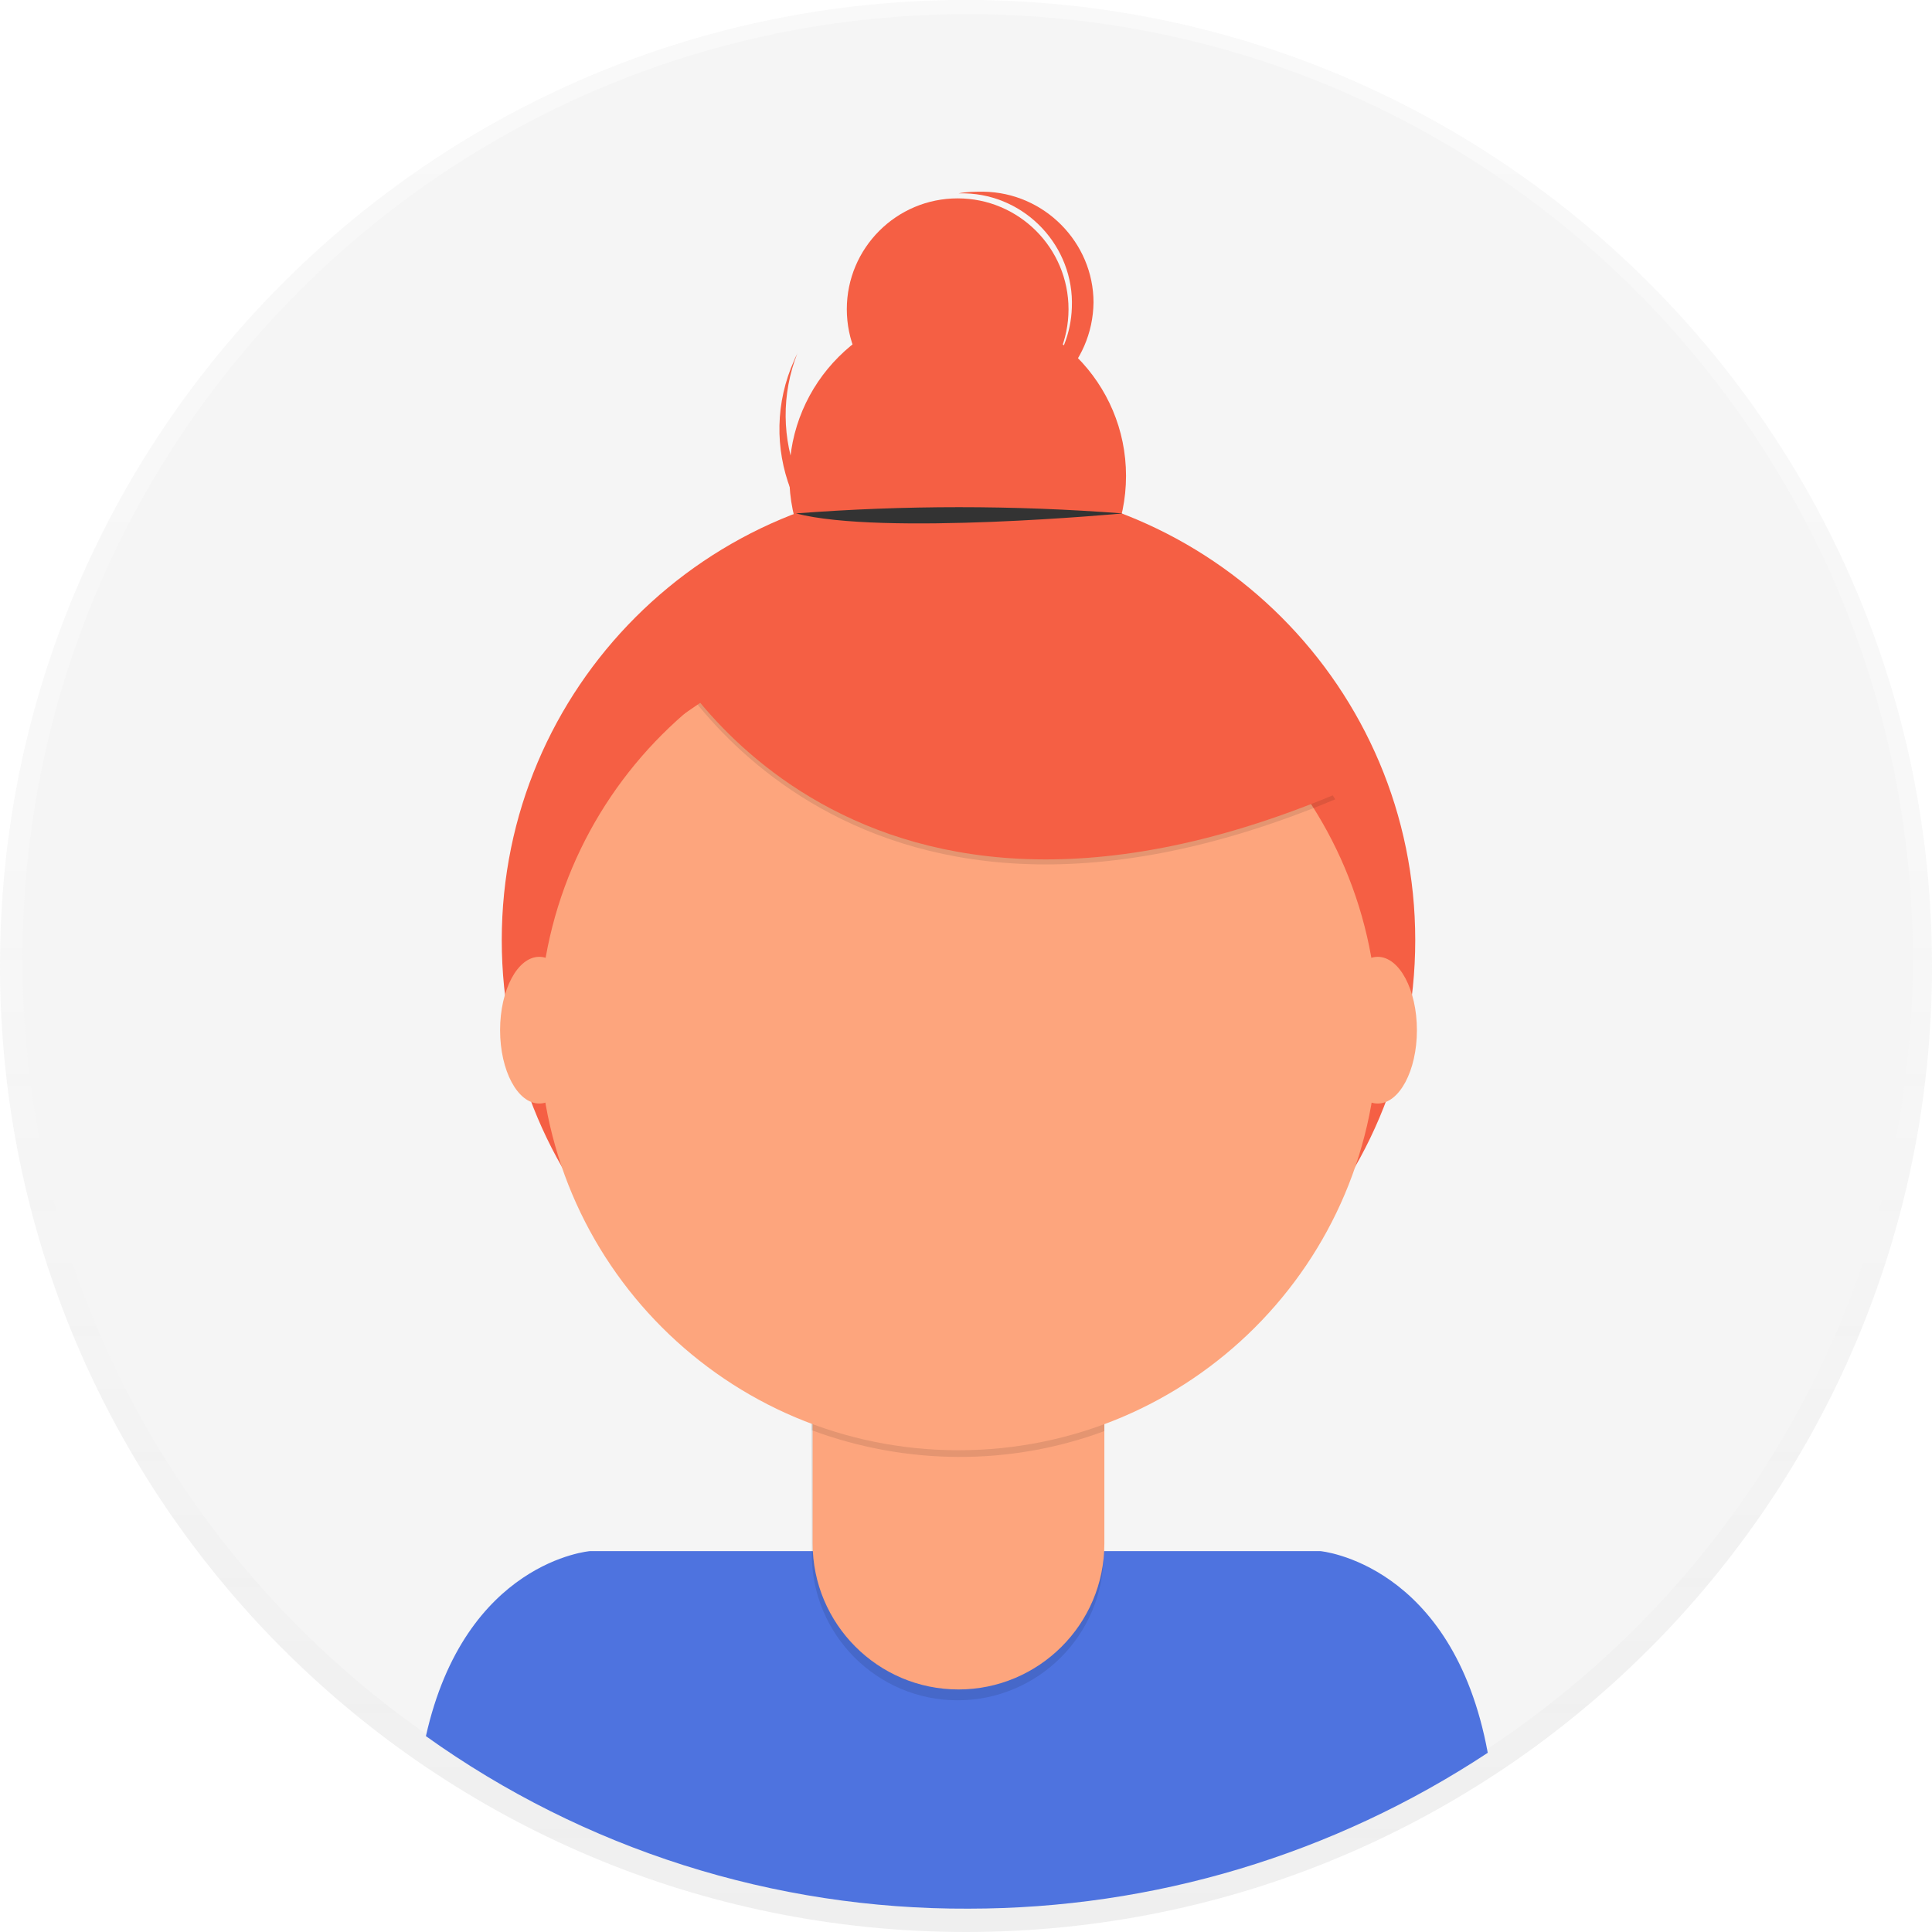
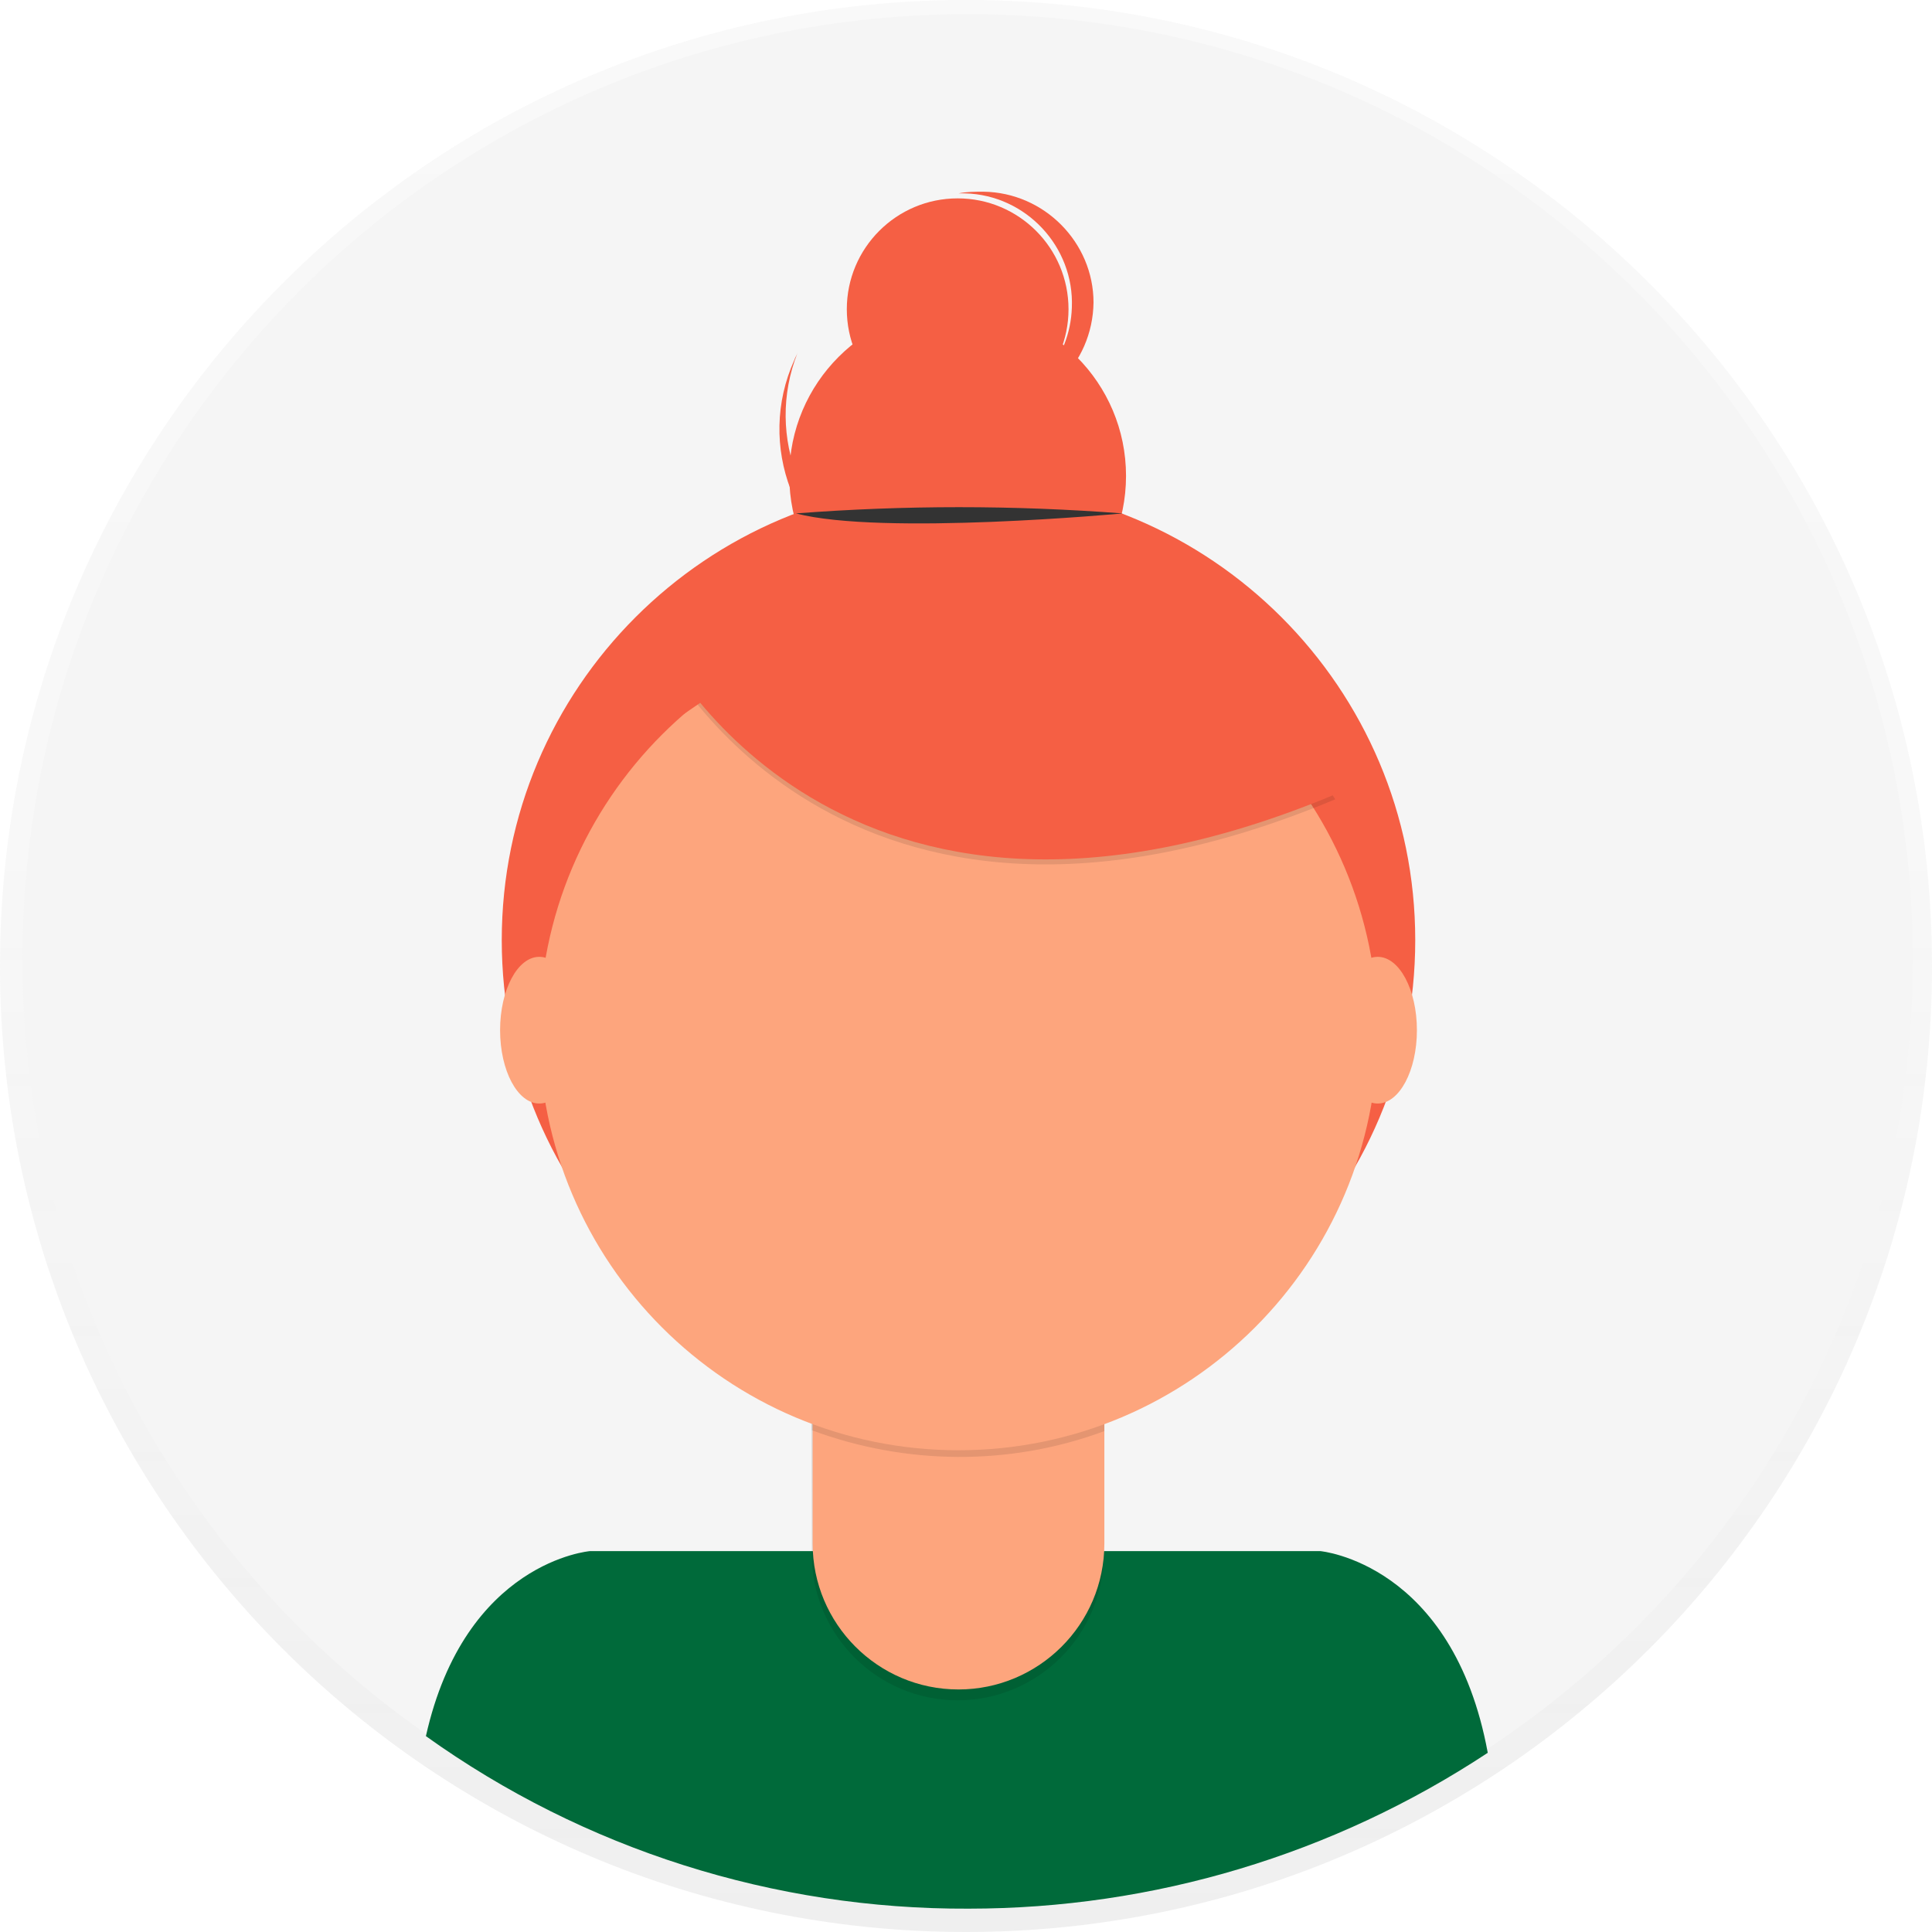
<svg xmlns="http://www.w3.org/2000/svg" version="1.1" id="_x38_8ce59e9-c4b8-4d1d-9d7a-ce0190159aa8" x="0px" y="0px" viewBox="0 0 231.8 231.8" style="enable-background:new 0 0 231.8 231.8;" xml:space="preserve">
  <style type="text/css">
	.st0{opacity:0.5;}
	.st1{fill:url(#SVGID_1_);}
	.st2{fill:#F5F5F5;}
- 	.st3{fill:#4E73DF;}
+ 	.st3{fill:#006A3A;}
	.st4{fill:#F55F44;}
	.st5{opacity:0.1;enable-background:new    ;}
	.st6{fill:#FDA57D;}
	.st7{fill:#333333;}
</style>
  <g class="st0">
    <linearGradient id="SVGID_1_" gradientUnits="userSpaceOnUse" x1="115.89" y1="9.36" x2="115.89" y2="241.14" gradientTransform="matrix(1 0 0 -1 0 241.14)">
      <stop offset="0" style="stop-color:#808080;stop-opacity:0.25" />
      <stop offset="0.54" style="stop-color:#808080;stop-opacity:0.12" />
      <stop offset="1" style="stop-color:#808080;stop-opacity:0.1" />
    </linearGradient>
    <circle class="st1" cx="115.9" cy="115.9" r="115.9" />
  </g>
  <circle class="st2" cx="116.1" cy="115.1" r="113.4" />
  <path class="st3" d="M116.2,229c22.2,0,43.8-6.5,62.3-18.7c-4.2-22.8-20.1-24.2-20.1-24.2H70.8c0,0-15,1.2-19.7,22.2  C70.1,221.9,92.9,229.1,116.2,229z" />
  <circle class="st4" cx="115" cy="112.8" r="54.8" />
  <path class="st5" d="M97.3,158.4h35.1l0,0v28.1c0,9.7-7.9,17.5-17.5,17.5l0,0l0,0c-9.7,0-17.5-7.9-17.5-17.5l0,0L97.3,158.4  L97.3,158.4z" />
  <path class="st6" d="M100.7,157.1h28.4c1.9,0,3.4,1.5,3.4,3.4l0,0v24.7c0,9.7-7.9,17.5-17.5,17.5l0,0l0,0c-9.7,0-17.5-7.9-17.5-17.5  l0,0v-24.7C97.4,158.6,98.8,157.1,100.7,157.1L100.7,157.1L100.7,157.1z" />
  <path class="st5" d="M97.4,171.6c11.3,4.2,23.8,4.3,35.1,0.1v-4.3H97.4V171.6z" />
  <circle class="st6" cx="115" cy="123.7" r="50.3" />
  <circle class="st4" cx="114.9" cy="57.1" r="20.2" />
  <circle class="st4" cx="114.9" cy="37.1" r="13.3" />
  <path class="st4" d="M106.2,68.2c-9.9-4.4-14.5-15.8-10.5-25.9c-0.1,0.3-0.3,0.6-0.4,0.9c-4.6,10.2,0,22.2,10.2,26.8  s22.2,0,26.8-10.2c0.1-0.3,0.2-0.6,0.4-0.9C127.6,68.5,116,72.6,106.2,68.2z" />
  <path class="st5" d="M79.2,77.9c0,0,21.2,43,81,18l-13.9-21.8l-24.7-8.9L79.2,77.9z" />
  <path class="st4" d="M79.2,77.3c0,0,21.2,43,81,18l-13.9-21.8l-24.7-8.9L79.2,77.3z" />
  <path class="st7" d="M95.5,61.6c13-1,26.1-1,39.2,0C134.7,61.6,105.8,64.3,95.5,61.6z" />
  <path class="st4" d="M118,23c-1,0-2,0-3,0.2h0.8c7.3,0.2,13.1,6.4,12.8,13.7c-0.2,6.2-4.7,11.5-10.8,12.6  c7.3,0.1,13.3-5.8,13.4-13.2C131.2,29.1,125.3,23.1,118,23L118,23z" />
  <ellipse class="st6" cx="64.7" cy="123.6" rx="4.7" ry="8.8" />
  <ellipse class="st6" cx="165.3" cy="123.6" rx="4.7" ry="8.8" />
  <polygon class="st4" points="76,78.6 85.8,73.5 88,81.6 82,85.7 " />
</svg>
